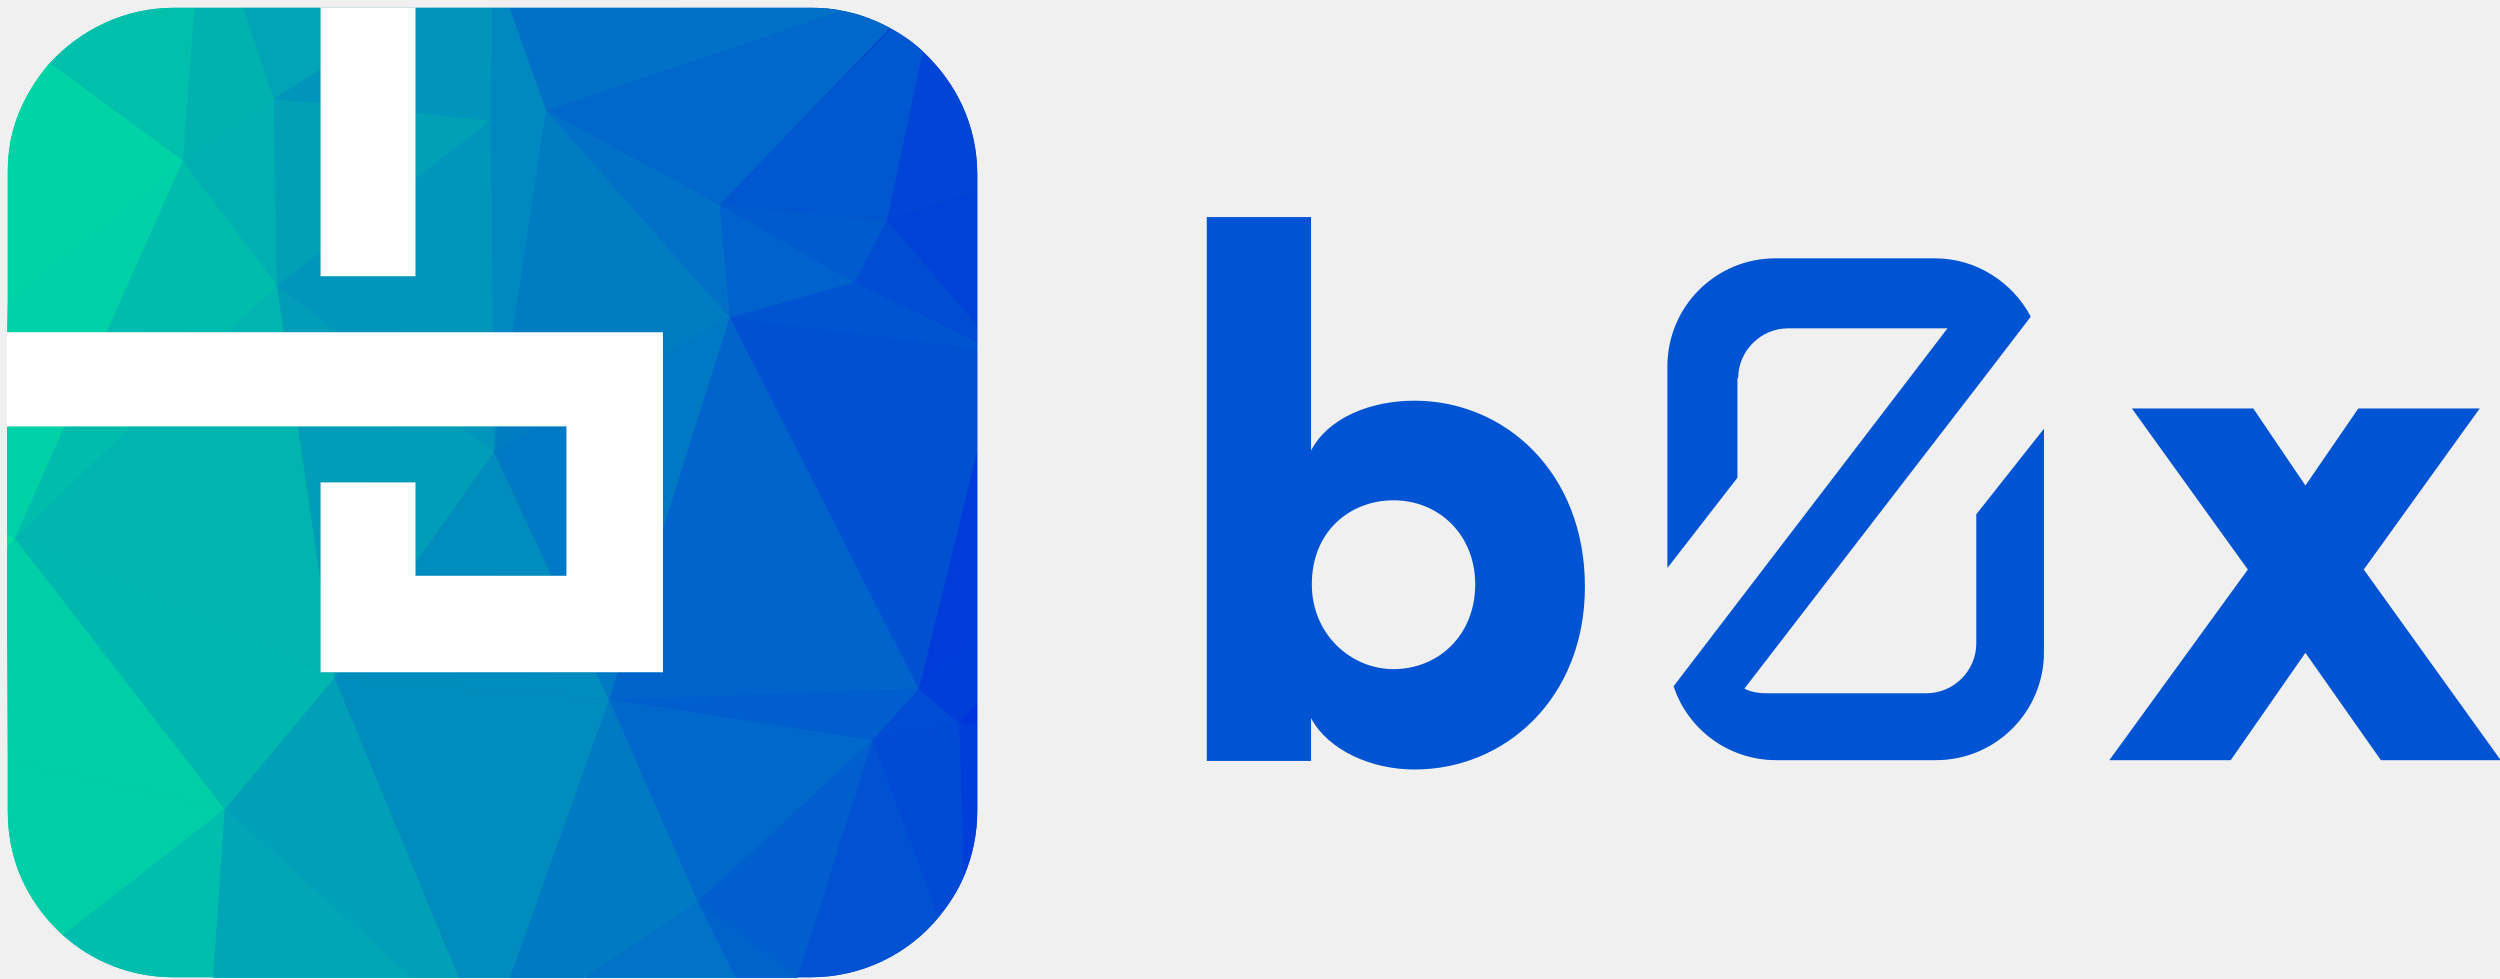
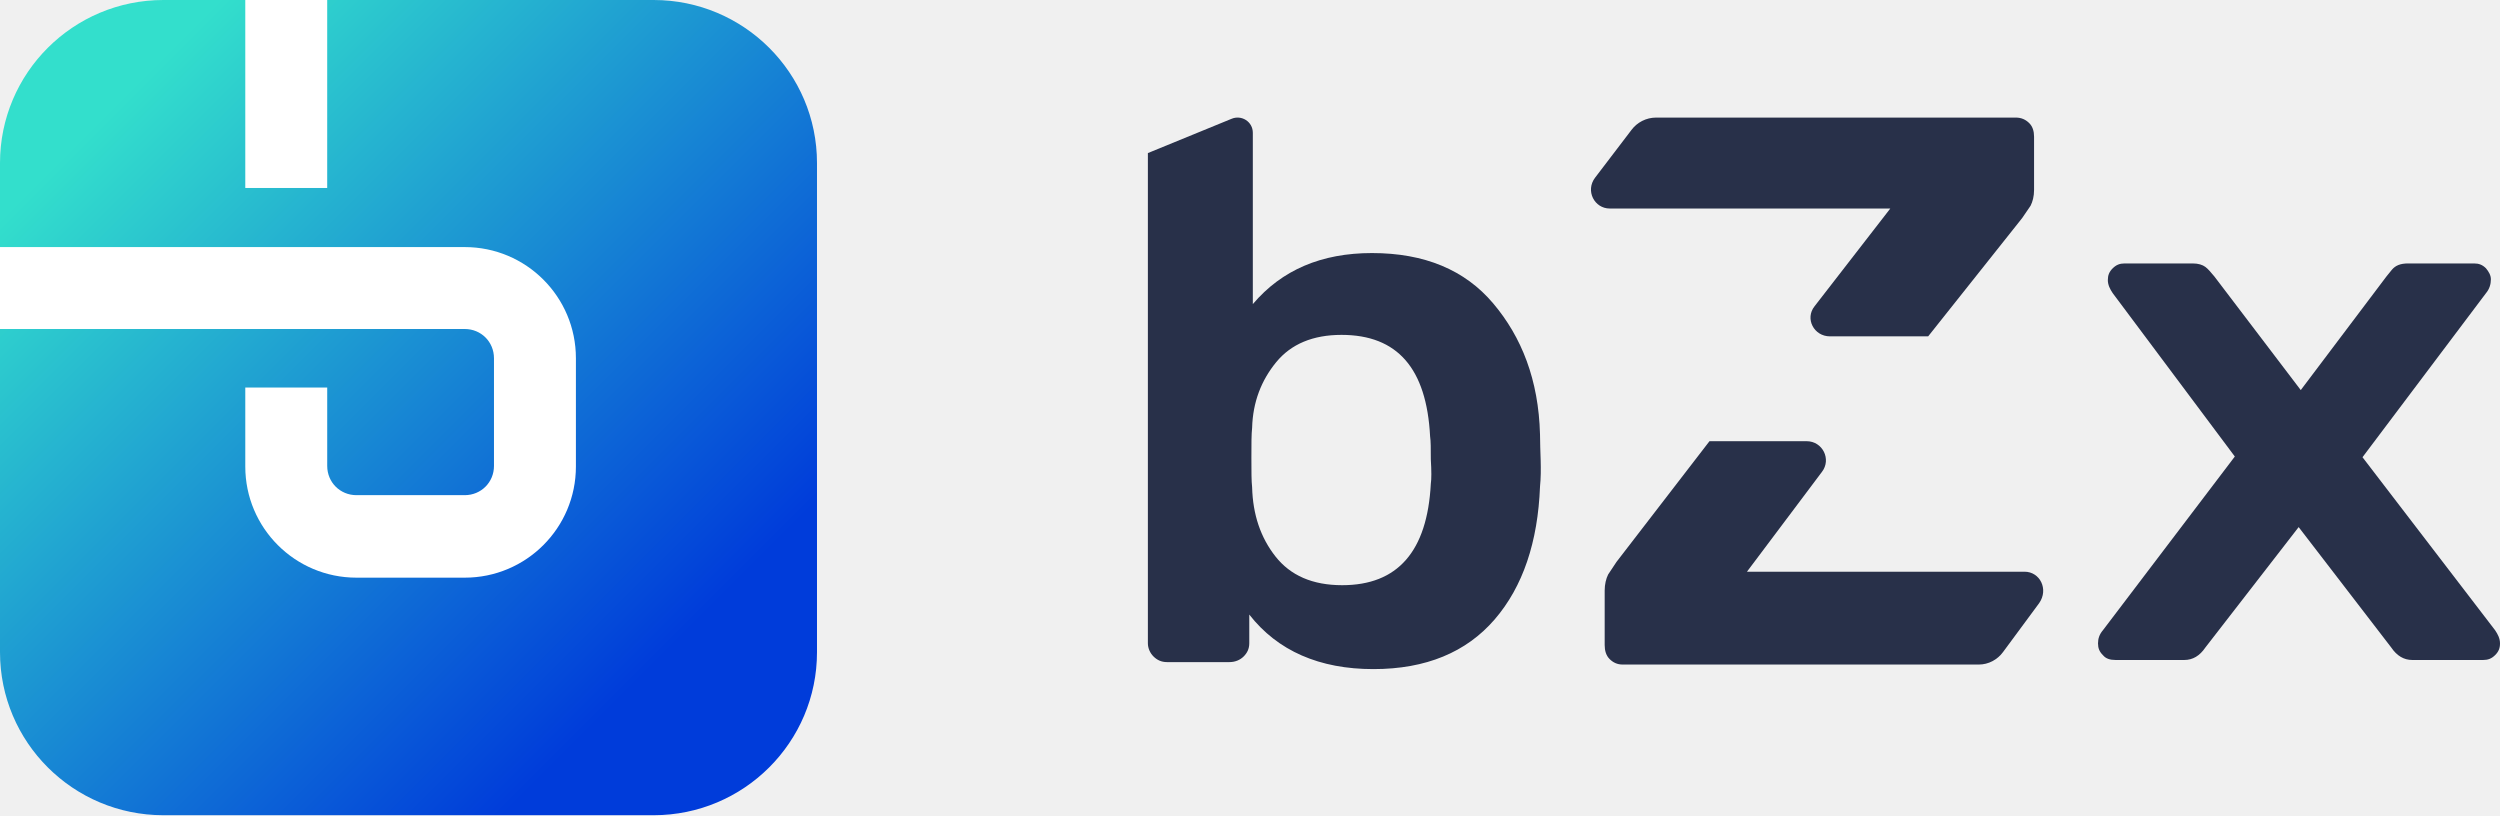
- <svg xmlns="http://www.w3.org/2000/svg" width="253px" height="99px" viewBox="0 0 253 99" version="1.1">
+ <svg xmlns="http://www.w3.org/2000/svg" width="184px" height="60px" viewBox="0 0 184 60" version="1.1">
  <defs>
-     <linearGradient x1="-0.049%" y1="50.021%" x2="99.994%" y2="50.021%" id="linearGradient-1">
-       <stop stop-color="#00CC99" offset="0%" />
-       <stop stop-color="#0033CC" offset="100%" />
+     <linearGradient x1="93.5%" y1="93.311%" x2="13.674%" y2="13.485%" id="linearGradient-1">
+       <stop stop-color="#003CDA" offset="15.938%" />
+       <stop stop-color="#33DFCC" offset="100%" />
    </linearGradient>
  </defs>
-   <g id="Page-1" stroke="none" stroke-width="1" fill="none" fill-rule="evenodd">
-     <g id="bzx" fill-rule="nonzero">
-       <g id="Group">
-         <path d="M93.307,5.118 C92.362,4.252 91.26,3.465 90.079,2.835 C88.583,2.047 87.008,1.417 85.276,1.102 C84.252,0.866 83.15,0.787 82.047,0.787 L51.575,0.787 L49.843,0.787 L42.362,0.787 L42.126,0.787 L32.441,0.787 L24.724,0.787 L19.685,0.787 L17.638,0.787 C12.598,0.787 8.189,2.992 5.039,6.378 C3.071,8.661 1.575,11.417 1.024,14.488 C0.866,15.433 0.787,16.457 0.787,17.402 L0.787,30.236 L0.787,33.543 L0.787,36.063 L0.787,43.15 L0.787,54.094 L0.787,55.354 L0.787,64.173 L0.787,76.929 L0.787,82.126 C0.787,84.724 1.339,87.323 2.52,89.606 C3.465,91.496 4.803,93.228 6.378,94.646 C9.37,97.323 13.228,98.898 17.559,98.898 L21.575,98.898 L41.811,98.898 L46.457,98.898 L51.575,98.898 L59.134,98.898 L74.488,98.898 L80.709,98.898 L80.787,98.898 L82.047,98.898 C87.244,98.898 91.969,96.535 95.039,92.756 C96.063,91.496 96.929,90.157 97.559,88.661 C98.425,86.614 98.898,84.409 98.898,82.047 L98.898,73.386 L98.898,70.866 L98.898,64.409 L98.898,45.512 L98.898,35.433 L98.898,34.567 L98.898,32.913 L98.898,19.37 L98.898,17.638 C98.898,12.677 96.693,8.268 93.307,5.118 Z" id="Path" fill="url(#linearGradient-1)" />
-         <g id="Path">
-           <polygon fill="#0035DD" points="98.898 73.386 98.898 70.945 97.087 73.228" />
-           <polygon fill="#003ED9" points="97.087 73.228 98.898 70.945 98.898 64.488 92.992 69.764" />
-           <polygon fill="#003CDA" points="98.898 64.488 98.898 45.591 92.992 69.764" />
-           <polygon fill="#00B2AF" points="27.717 10 24.646 0.787 19.685 0.787 18.504 16.299" />
-           <path d="M19.685,0.787 L17.638,0.787 C12.598,0.787 8.189,2.992 5.039,6.378 L18.504,16.299 L19.685,0.787 Z" fill="#00C0AB" />
-           <polygon fill="#00E2A0" points="0.709 54.094 0.709 55.354 1.496 54.488" />
-           <path d="M97.559,88.661 C98.425,86.614 98.898,84.409 98.898,82.047 L98.898,73.386 L97.087,73.15 L97.559,88.661 Z" fill="#003ED9" />
-           <path d="M5.039,6.378 C3.071,8.661 1.575,11.417 1.024,14.488 C0.866,15.433 0.787,16.457 0.787,17.402 L0.787,30.236 L18.583,16.299 L5.039,6.378 Z" fill="#00D3A6" />
-           <polygon fill="#00D1A7" points="18.504 16.299 0.787 30.236 0.709 33.622 10.787 33.622" />
-           <polygon fill="#00D1A7" points="6.535 43.15 0.709 43.15 0.709 54.094 1.496 54.488" />
-           <polygon fill="#004CD3" points="86.457 28.583 98.898 34.567 98.898 32.913 89.764 22.283" />
-           <polygon fill="#00B5B0" points="32.441 68.031 33.858 68.583 33.78 68.031" />
-           <polygon fill="#00B5B0" points="23.15 33.622 28.74 33.622 28.031 28.898" />
-           <polygon fill="#00B5B0" points="32.441 58.819 30.157 43.15 13.228 43.15 1.496 54.488 32.441 67.953" />
-           <polygon fill="#00A0B8" points="22.756 81.89 41.811 98.976 46.457 98.976 33.858 68.583" />
-           <path d="M0.787,76.929 L0.787,82.126 C0.787,84.724 1.339,87.323 2.52,89.606 C3.465,91.496 4.803,93.228 6.378,94.646 L22.756,81.89 L0.787,76.929 Z" fill="#00CEA7" />
-           <polygon fill="#00CEA7" points="1.496 54.488 0.709 55.354 0.709 64.173 0.787 76.929 22.756 81.89" />
-           <path d="M6.378,94.646 C9.37,97.323 13.228,98.898 17.559,98.898 L21.575,98.898 L22.756,81.89 L6.378,94.646 Z" fill="#00BEAE" />
-           <polygon fill="#00AFB2" points="27.717 10 18.504 16.299 28.031 28.898" />
-           <polygon fill="#00B7AF" points="32.441 68.031 32.441 67.953 1.496 54.488 22.756 81.89 33.858 68.583" />
-           <polygon fill="#00BCAD" points="6.535 43.15 1.496 54.488 13.228 43.15" />
-           <polygon fill="#00BCAD" points="18.504 16.299 10.787 33.622 23.15 33.622 28.031 28.898" />
-           <polygon fill="#007BC3" points="61.654 70.787 51.575 98.976 59.134 98.976 70.63 91.26" />
-           <polygon fill="#00A6B6" points="21.575 98.976 41.811 98.976 22.756 81.89" />
-           <polygon fill="#0051D1" points="92.992 69.764 98.898 45.591 98.898 35.433 73.858 32.126" />
-           <polygon fill="#0054D1" points="73.858 32.126 98.898 35.433 98.898 34.567 86.457 28.583" />
-           <polygon fill="#0063CB" points="70.63 91.26 74.488 98.976 80.709 98.976 80.709 98.898" />
-           <polygon fill="#0089C0" points="49.685 12.205 49.921 33.622 51.89 33.622 55.276 11.181" />
-           <polygon fill="#0089C0" points="50.394 43.15 50 43.15 50 45.748" />
-           <polygon fill="#00A0B6" points="42.047 11.417 42.047 18.11 49.685 12.205" />
-           <polygon fill="#00A0B6" points="32.441 25.512 32.441 10.472 27.717 10 28.031 28.898" />
-           <polygon fill="#0195BB" points="42.047 11.417 49.685 12.205 49.843 0.787 42.283 0.787 42.047 0.945" />
-           <polygon fill="#0195BB" points="32.441 7.008 27.717 10 32.441 10.472" />
-           <polygon fill="#01A4B7" points="32.441 7.008 32.441 0.787 24.646 0.787 27.717 10" />
-           <polygon fill="#01A4B7" points="42.283 0.787 42.047 0.787 42.047 0.945" />
-           <polygon fill="#009DB8" points="33.78 68.031 33.858 68.583 34.252 68.031" />
-           <polygon fill="#009DB8" points="28.74 33.622 34.173 33.622 28.031 28.898" />
-           <polygon fill="#009DB8" points="32.441 48.819 42.047 48.819 42.047 57.008 50 45.748 46.614 43.15 30.157 43.15 32.441 58.819" />
-           <polygon fill="#0096BB" points="50 43.15 46.614 43.15 50 45.748" />
-           <polygon fill="#0096BB" points="42.047 18.11 42.047 27.953 42.047 27.953 32.441 27.953 32.441 25.512 28.031 28.898 34.173 33.622 49.921 33.622 49.685 12.205" />
-           <polygon fill="#0071C7" points="72.835 20.709 55.276 11.181 73.858 32.126" />
-           <path d="M98.898,19.37 L98.898,17.638 C98.898,12.677 96.772,8.268 93.307,5.197 L89.764,22.283 L98.898,19.37 Z" fill="#0145D6" />
-           <polygon fill="#0089C0" points="55.276 11.181 51.575 0.787 49.843 0.787 49.685 12.205" />
-           <polygon fill="#008CBD" points="42.047 57.008 42.047 58.268 55.827 58.268 50 45.748" />
-           <polygon fill="#008CBD" points="34.252 68.031 33.858 68.583 61.654 70.787 60.315 68.031" />
-           <polygon fill="#008DBD" points="33.858 68.583 46.457 98.976 51.575 98.976 61.654 70.787" />
-           <polygon fill="#007CC2" points="54.646 43.15 50.394 43.15 50 45.748" />
-           <polygon fill="#007CC2" points="55.276 11.181 51.89 33.622 67.087 33.622 67.087 36.063 73.858 32.126" />
-           <polygon fill="#005FCD" points="80.709 98.898 88.346 74.882 70.63 91.26" />
-           <polygon fill="#005ECF" points="61.654 70.787 88.346 74.882 92.992 69.764" />
-           <polygon fill="#0068CB" points="70.63 91.26 88.346 74.882 61.654 70.787" />
-           <polygon fill="#0042D7" points="98.898 32.913 98.898 19.37 89.764 22.283" />
-           <polygon fill="#0079C4" points="60.315 68.031 61.654 70.787 62.52 68.031" />
-           <polygon fill="#0079C4" points="55.827 58.268 57.323 58.268 57.323 43.15 54.646 43.15 50 45.748" />
-           <polygon fill="#0079C4" points="67.087 36.063 67.087 53.622 73.858 32.126" />
-           <polygon fill="#0072C8" points="59.134 98.976 74.488 98.976 70.63 91.26" />
-           <path d="M88.346,74.882 L80.709,98.898 L80.787,98.898 L82.047,98.898 C87.244,98.898 91.969,96.535 95.039,92.756 L88.346,74.882 Z" fill="#0052D2" />
-           <polygon fill="#0064CC" points="73.858 32.126 67.087 53.622 67.087 68.031 62.52 68.031 61.654 70.787 92.992 69.764" />
-           <polygon fill="#0062CD" points="86.457 28.583 72.835 20.709 73.858 32.126" />
-           <polygon fill="#005BCE" points="89.764 22.283 72.835 20.709 86.457 28.583" />
-           <path d="M89.764,22.283 L93.386,5.197 C92.441,4.331 91.339,3.543 90.157,2.913 L72.835,20.709 L89.764,22.283 Z" fill="#0157D0" />
-           <polygon fill="#0056D1" points="80.709 98.976 80.787 98.976 80.709 98.898" />
-           <polygon fill="#004CD5" points="92.992 69.764 88.346 74.882 97.087 73.228" />
-           <path d="M72.835,20.709 L90.079,2.835 C88.583,2.047 87.008,1.417 85.276,1.102 L55.276,11.181 L72.835,20.709 Z" fill="#0068CB" />
-           <path d="M85.276,1.102 C84.252,0.866 83.15,0.787 82.047,0.787 L51.575,0.787 L55.276,11.181 L85.276,1.102 Z" fill="#0071C7" />
-           <path d="M88.346,74.882 L95.039,92.756 C96.063,91.496 96.929,90.157 97.559,88.661 L97.087,73.228 L88.346,74.882 Z" fill="#014AD5" />
-           <polygon fill="#FFFFFF" points="32.441 10.472 32.441 25.512 32.441 27.953 42.047 27.953 42.047 27.953 42.047 18.11 42.047 11.417 42.047 0.945 42.047 0.787 32.441 0.787 32.441 7.008" />
-           <polygon fill="#FFFFFF" points="13.228 43.15 30.157 43.15 46.614 43.15 50 43.15 50.394 43.15 54.646 43.15 57.323 43.15 57.323 58.268 55.827 58.268 42.047 58.268 42.047 57.008 42.047 48.819 32.441 48.819 32.441 58.819 32.441 67.953 32.441 68.031 32.441 68.031 33.78 68.031 34.252 68.031 60.315 68.031 62.52 68.031 67.087 68.031 67.087 53.622 67.087 36.063 67.087 33.622 51.89 33.622 49.921 33.622 34.173 33.622 28.74 33.622 23.15 33.622 10.787 33.622 0.709 33.622 0.709 36.142 0.709 43.15 6.535 43.15" />
-         </g>
-       </g>
-       <g id="Group" transform="translate(122.0472, 21.25984)" fill="#0053D2">
-         <path d="M21.102,19.291 C16.614,19.291 12.362,21.024 10.63,24.331 L10.63,0.709 L0.079,0.709 L0.079,55.748 L10.63,55.748 L10.63,51.417 C12.362,54.646 16.693,56.614 21.102,56.614 C30.315,56.614 38.346,49.37 38.346,38.11 C38.346,26.535 30.236,19.291 21.102,19.291 Z M18.976,46.457 C14.646,46.457 10.709,42.913 10.709,37.874 C10.709,32.441 14.646,29.37 18.976,29.37 C23.543,29.37 27.244,32.835 27.244,37.874 C27.244,43.071 23.465,46.457 18.976,46.457 Z" id="Shape" />
-         <polygon id="Path" points="118.898 55.669 131.024 55.669 117.165 36.378 128.898 20.079 116.614 20.079 111.26 27.874 105.984 20.079 93.701 20.079 105.433 36.378 91.417 55.669 103.701 55.669 111.26 44.803" />
-         <path d="M53.858,17.008 C53.858,14.252 56.142,11.969 58.898,11.969 L75.039,11.969 C75.039,11.969 75.039,11.969 75.039,11.969 L48.583,46.535 L47.323,48.189 C48.74,52.52 52.835,55.669 57.717,55.669 L73.858,55.669 C79.921,55.669 84.803,50.787 84.803,44.724 L84.803,22.126 L77.953,30.787 L77.953,43.858 C77.953,46.614 75.669,48.898 72.913,48.898 L56.693,48.898 C55.827,48.898 55.039,48.74 54.488,48.425 L78.819,16.85 L78.819,16.85 L83.465,10.787 C81.654,7.323 77.953,4.882 73.78,4.882 L57.638,4.882 C51.575,4.882 46.693,9.764 46.693,15.827 L46.693,36.22 L53.78,27.087 L53.78,17.008 L53.858,17.008 Z" id="Path" />
-       </g>
+   <g id="Branding" stroke="none" stroke-width="1" fill="none" fill-rule="evenodd">
+     <g id="bZx_logo" fill-rule="nonzero">
+       <path d="M0,12 C0,5.373 5.384,0 12.026,0 L48.105,0 C54.746,0 60.131,5.373 60.131,12 L60.131,48 C60.131,54.627 54.746,60 48.105,60 L12.026,60 C5.384,60 0,54.627 0,48 L0,12 Z" id="Path" fill="url(#linearGradient-1)" />
+       <polygon id="Path" fill="#FFFFFF" points="24.082 0 18.053 0 18.053 13.835 24.082 13.835" />
+       <path d="M34.204,42.516 L26.236,42.516 C21.714,42.516 18.053,38.855 18.053,34.334 L18.053,28.52 L24.083,28.52 L24.083,34.291 C24.083,35.496 25.03,36.444 26.236,36.444 L34.204,36.444 C35.41,36.444 36.357,35.496 36.357,34.291 L36.357,26.367 C36.357,25.161 35.41,24.214 34.204,24.214 L0,24.214 L0,18.185 L34.204,18.185 C38.726,18.185 42.387,21.845 42.387,26.367 L42.387,34.334 C42.387,38.855 38.726,42.516 34.204,42.516 Z" id="Path" fill="#FFFFFF" />
+       <path d="M154.775,48.218 C154.517,47.964 154.414,47.709 154.414,47.353 C154.414,46.996 154.517,46.69 154.775,46.385 L164.483,33.6 L155.498,21.579 C155.292,21.273 155.137,20.968 155.137,20.611 C155.137,20.255 155.24,20 155.498,19.745 C155.757,19.491 156.015,19.389 156.376,19.389 L161.385,19.389 C161.798,19.389 162.107,19.491 162.314,19.644 C162.521,19.796 162.727,20.051 162.985,20.357 L169.336,28.71 L175.635,20.357 C175.687,20.306 175.79,20.153 176.048,19.847 C176.307,19.542 176.668,19.389 177.236,19.389 L182.09,19.389 C182.451,19.389 182.709,19.491 182.967,19.745 C183.174,20 183.329,20.255 183.329,20.56 C183.329,20.917 183.225,21.273 182.967,21.579 L173.88,33.651 L183.639,46.385 C183.845,46.69 184,46.996 184,47.353 C184,47.709 183.897,47.964 183.639,48.218 C183.38,48.473 183.122,48.575 182.761,48.575 L177.546,48.575 C176.926,48.575 176.41,48.269 175.997,47.658 L169.181,38.795 L162.314,47.658 C161.901,48.269 161.385,48.575 160.765,48.575 L155.705,48.575 C155.292,48.575 154.982,48.473 154.775,48.218 Z" id="Path" fill="#283049" />
+       <path d="M113.345,31.969 C113.241,27.955 111.988,24.801 109.9,22.331 C107.813,19.86 104.838,18.625 100.976,18.625 C97.27,18.625 94.348,19.86 92.208,22.382 L92.208,9.774 C92.208,8.95 91.373,8.436 90.642,8.744 L84.484,11.266 L84.484,47.342 C84.484,47.702 84.64,48.062 84.901,48.32 C85.162,48.577 85.475,48.731 85.893,48.731 L90.486,48.731 C90.903,48.731 91.268,48.577 91.529,48.32 C91.79,48.062 91.947,47.754 91.947,47.342 L91.947,45.232 C94.035,47.908 97.114,49.246 101.08,49.246 C104.942,49.246 107.917,48.011 110.005,45.592 C112.092,43.173 113.188,39.88 113.345,35.814 C113.475,34.532 113.345,33.239 113.345,31.969 Z M105.308,35.608 C105.047,40.6 102.855,43.07 98.784,43.07 C96.592,43.07 94.974,42.35 93.878,40.96 C92.782,39.571 92.208,37.873 92.156,35.866 C92.103,35.402 92.103,34.682 92.103,33.704 C92.103,32.675 92.103,31.954 92.156,31.491 C92.208,29.587 92.834,27.992 93.93,26.654 C95.026,25.316 96.644,24.647 98.732,24.647 C102.855,24.647 104.995,27.117 105.255,32.109 C105.308,32.469 105.308,33.035 105.308,33.807 C105.36,34.682 105.36,35.248 105.308,35.608 Z" id="Shape" fill="#283049" />
+       <path d="M149.01,42.078 L128.576,42.078 L134.093,34.733 C134.809,33.808 134.145,32.472 132.97,32.472 L125.818,32.472 L118.972,41.359 C118.768,41.667 118.564,41.976 118.359,42.284 C118.206,42.592 118.104,43.003 118.104,43.465 L118.104,47.472 C118.104,47.883 118.206,48.243 118.462,48.5 C118.717,48.757 119.024,48.911 119.432,48.911 L145.639,48.911 C146.354,48.911 147.018,48.551 147.427,47.986 L150.083,44.39 C150.798,43.363 150.134,42.078 149.01,42.078 Z" id="Path" fill="#283049" />
+       <path d="M118.479,15.347 L139.126,15.347 L133.551,22.542 C132.828,23.448 133.499,24.756 134.687,24.756 L141.913,24.756 L148.83,16.051 C149.036,15.749 149.243,15.447 149.449,15.145 C149.604,14.843 149.707,14.441 149.707,13.988 L149.707,10.063 C149.707,9.66 149.604,9.308 149.346,9.056 C149.088,8.805 148.778,8.654 148.365,8.654 L121.886,8.654 C121.163,8.654 120.492,9.006 120.079,9.56 L117.395,13.082 C116.672,14.038 117.343,15.347 118.479,15.347 Z" id="Path" fill="#283049" />
    </g>
  </g>
</svg>
